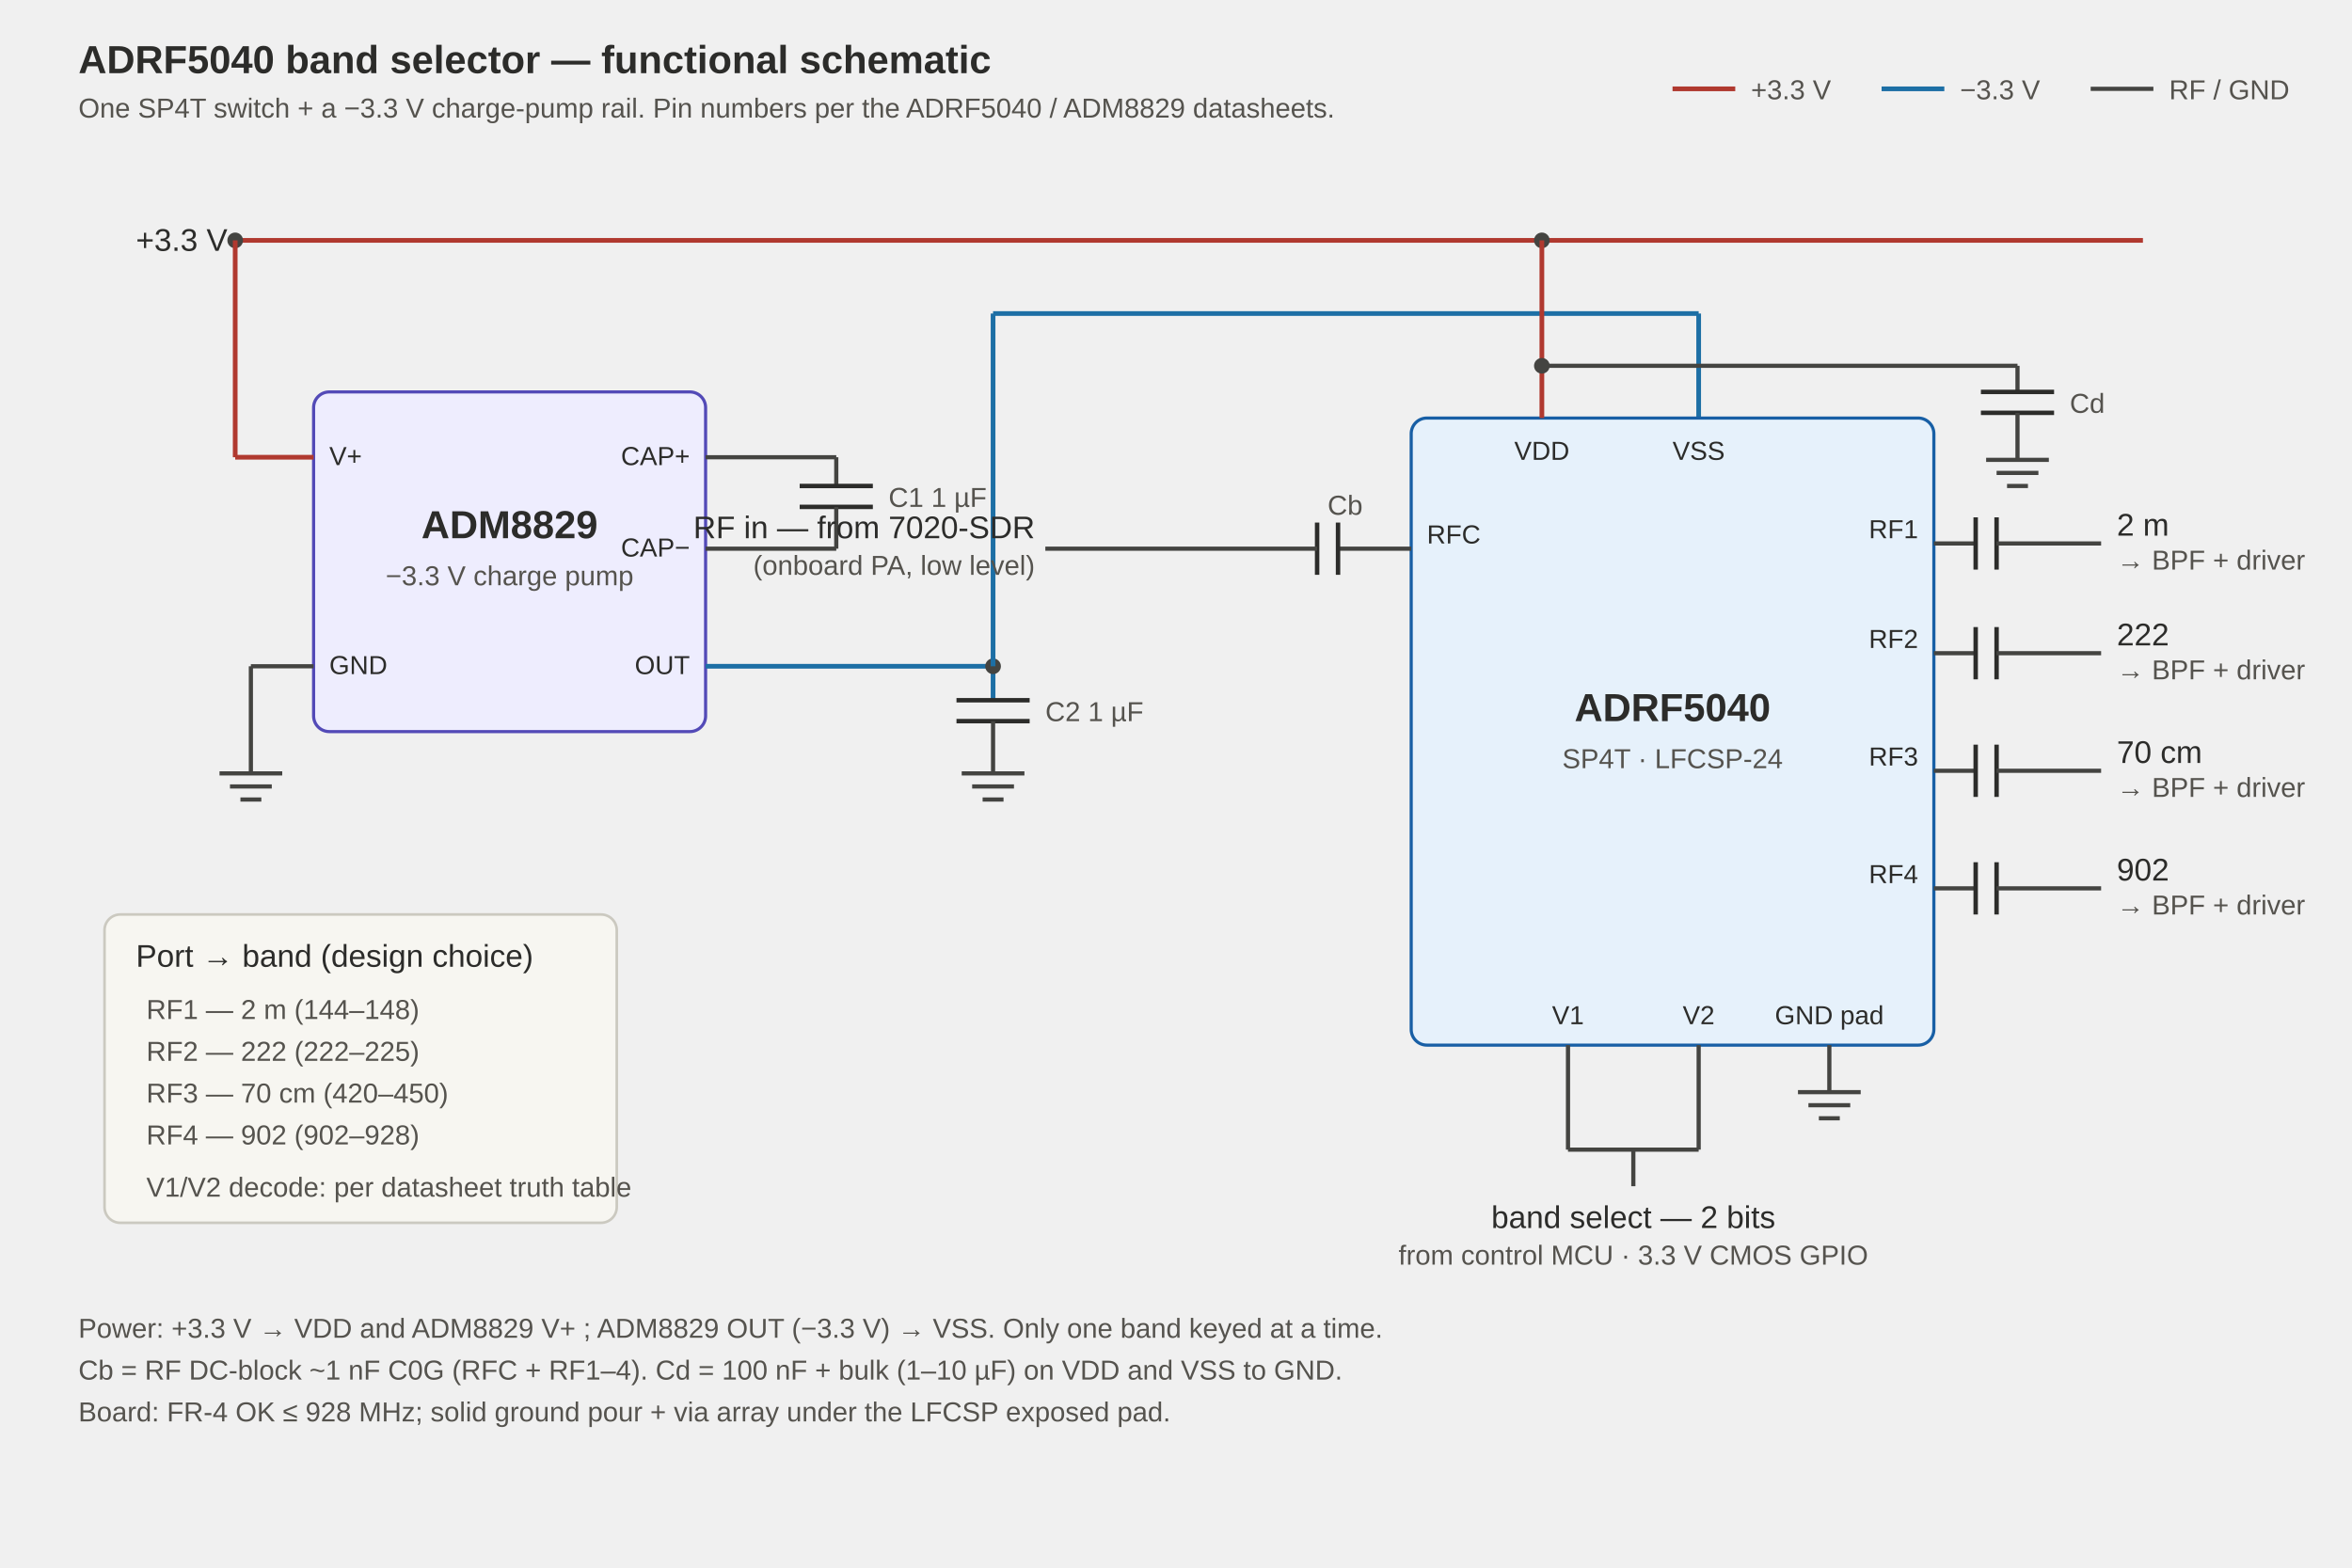
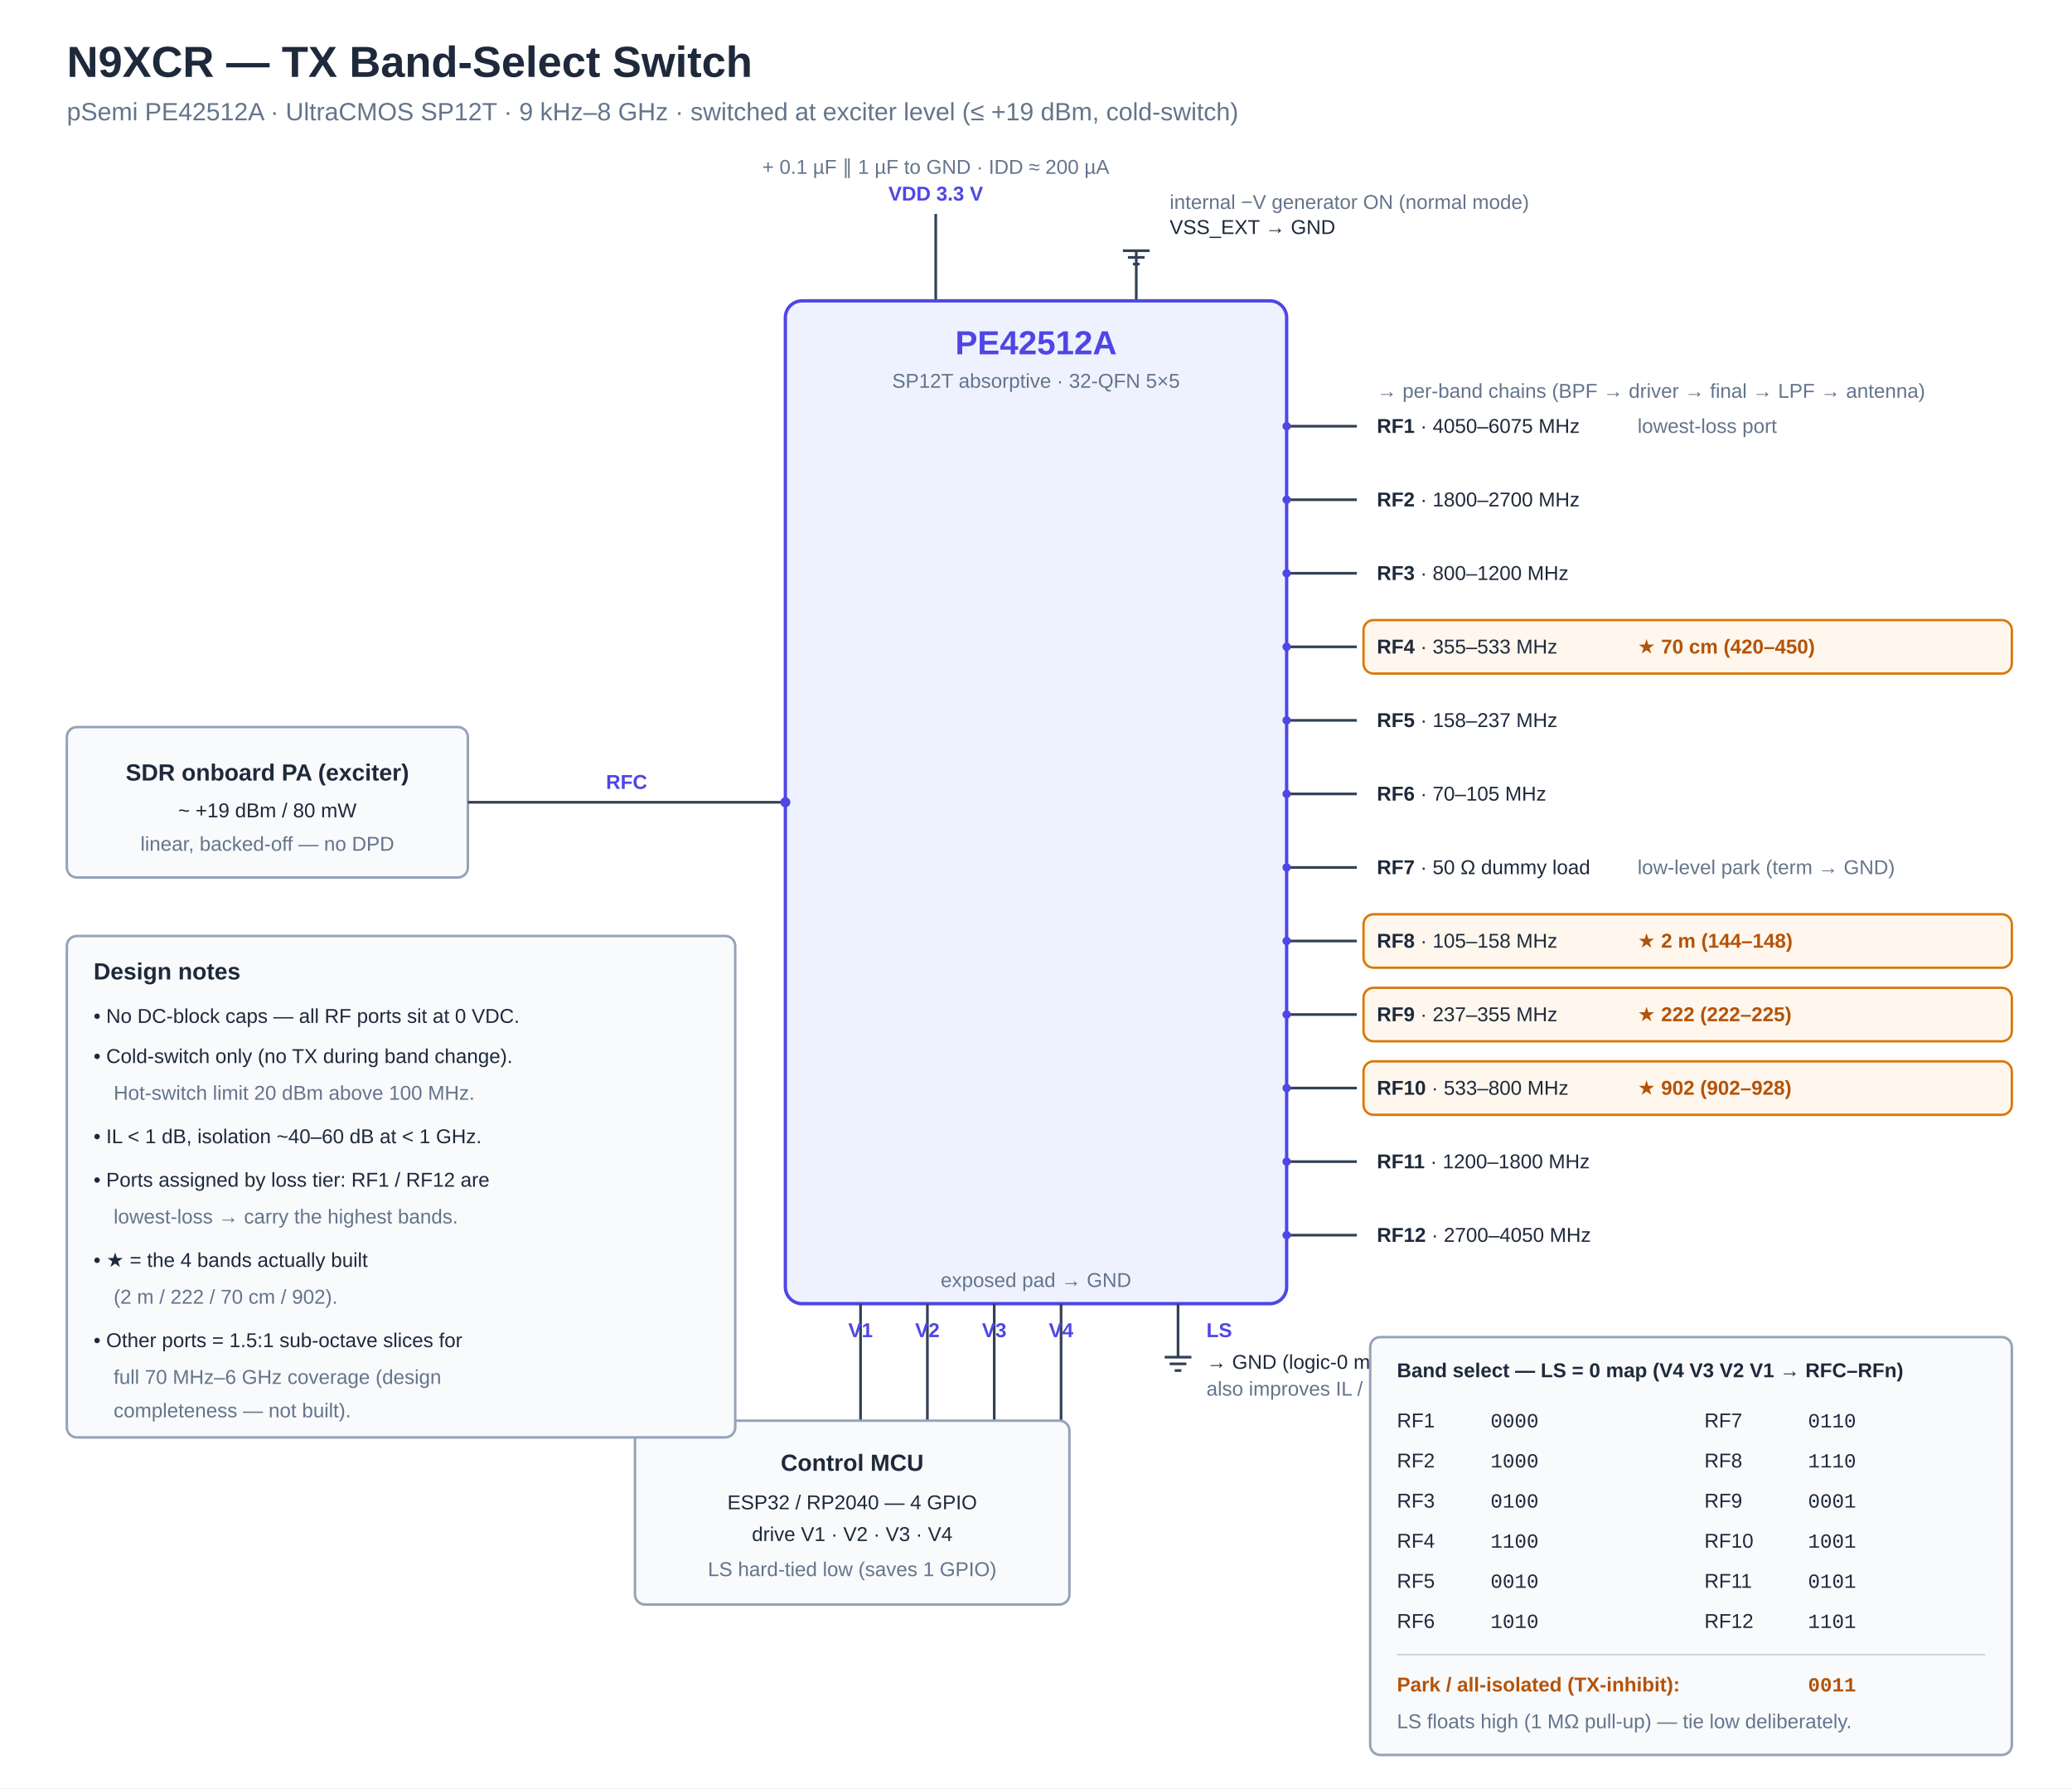
- <svg xmlns="http://www.w3.org/2000/svg" width="900" viewBox="0 0 900 600" role="img">
+ <svg xmlns="http://www.w3.org/2000/svg" viewBox="0 0 1240 1070" font-family="'Segoe UI',Arial,sans-serif">
  <style>
- text{font-family:Arial,Helvetica,sans-serif}
- .tb{font-size:15px;font-weight:600;fill:#2C2C2A}
- .t{font-size:12px;fill:#2C2C2A}
- .ts{font-size:10.5px;fill:#55534e}
- .pin{font-size:10px;fill:#2C2C2A}
- .ic{fill:#E6F1FB;stroke:#185FA5;stroke-width:1.2}
- .ic2{fill:#EEEDFE;stroke:#534AB7;stroke-width:1.2}
- .w{stroke:#444441;stroke-width:1.6;fill:none}
- .wr{stroke:#b0392f;stroke-width:1.8;fill:none}
- .wn{stroke:#1d6fa5;stroke-width:1.8;fill:none}
- .cap{stroke:#2C2C2A;stroke-width:1.7;fill:none}
- .dot{fill:#444441}
+  .bg{fill:#ffffff}
+  .chip{fill:#eef2ff;stroke:#4f46e5;stroke-width:2}
+  .box{fill:#f8fafc;stroke:#94a3b8;stroke-width:1.5}
+  .live{fill:#fff7ed;stroke:#d97706;stroke-width:1.4}
+  .wire{stroke:#334155;stroke-width:1.6;fill:none}
+  .gnd{stroke:#334155;stroke-width:1.6;fill:none}
+  .t{fill:#1e293b}
+  .tb{fill:#1e293b;font-weight:600}
+  .tg{fill:#64748b}
+  .tm{fill:#b45309;font-weight:600}
+  .ti{fill:#4f46e5;font-weight:600}
+  .mono{font-family:'Consolas','Courier New',monospace}
+  .s{font-size:12px}
+  .m{font-size:14px}
</style>
-   <text class="tb" x="30" y="28">ADRF5040 band selector — functional schematic</text>
-   <text class="ts" x="30" y="45">One SP4T switch + a −3.3 V charge-pump rail. Pin numbers per the ADRF5040 / ADM8829 datasheets.</text>
-   <line class="wr" x1="640" y1="34" x2="664" y2="34" />
-   <text class="ts" x="670" y="38">+3.3 V</text>
-   <line class="wn" x1="720" y1="34" x2="744" y2="34" />
-   <text class="ts" x="750" y="38">−3.3 V</text>
-   <line class="w" x1="800" y1="34" x2="824" y2="34" />
-   <text class="ts" x="830" y="38">RF / GND</text>
-   <line class="wr" x1="90" y1="92" x2="820" y2="92" />
-   <text class="t" x="52" y="96">+3.3 V</text>
-   <circle class="dot" cx="90" cy="92" r="3" />
-   <circle class="dot" cx="590" cy="92" r="3" />
-   <rect class="ic2" x="120" y="150" width="150" height="130" rx="6" />
-   <text class="tb" x="195" y="206" text-anchor="middle">ADM8829</text>
-   <text class="ts" x="195" y="224" text-anchor="middle">−3.3 V charge pump</text>
-   <text class="pin" x="126" y="178">V+</text>
-   <line class="wr" x1="120" y1="175" x2="90" y2="175" />
-   <line class="wr" x1="90" y1="175" x2="90" y2="92" />
-   <text class="pin" x="126" y="258">GND</text>
-   <line class="w" x1="120" y1="255" x2="96" y2="255" />
-   <line class="w" x1="96" y1="255" x2="96" y2="296" />
-   <line class="w" x1="84" y1="296" x2="108" y2="296" />
-   <line class="w" x1="88" y1="301" x2="104" y2="301" />
-   <line class="w" x1="92" y1="306" x2="100" y2="306" />
-   <text class="pin" x="264" y="178" text-anchor="end">CAP+</text>
-   <text class="pin" x="264" y="213" text-anchor="end">CAP−</text>
-   <line class="w" x1="270" y1="175" x2="320" y2="175" />
-   <line class="w" x1="320" y1="175" x2="320" y2="186" />
-   <line class="cap" x1="306" y1="186" x2="334" y2="186" />
-   <line class="cap" x1="306" y1="194" x2="334" y2="194" />
-   <line class="w" x1="320" y1="194" x2="320" y2="210" />
-   <line class="w" x1="270" y1="210" x2="320" y2="210" />
-   <text class="ts" x="340" y="194">C1 1 µF</text>
-   <text class="pin" x="264" y="258" text-anchor="end">OUT</text>
-   <line class="wn" x1="270" y1="255" x2="380" y2="255" />
-   <line class="wn" x1="380" y1="255" x2="380" y2="268" />
-   <line class="cap" x1="366" y1="268" x2="394" y2="268" />
-   <line class="cap" x1="366" y1="276" x2="394" y2="276" />
-   <line class="w" x1="380" y1="276" x2="380" y2="296" />
-   <line class="w" x1="368" y1="296" x2="392" y2="296" />
-   <line class="w" x1="372" y1="301" x2="388" y2="301" />
-   <line class="w" x1="376" y1="306" x2="384" y2="306" />
-   <text class="ts" x="400" y="276">C2 1 µF</text>
-   <circle class="dot" cx="380" cy="255" r="3" />
-   <line class="wn" x1="380" y1="255" x2="380" y2="120" />
-   <line class="wn" x1="380" y1="120" x2="650" y2="120" />
-   <line class="wn" x1="650" y1="120" x2="650" y2="160" />
-   <rect class="ic" x="540" y="160" width="200" height="240" rx="6" />
-   <text class="tb" x="640" y="276" text-anchor="middle">ADRF5040</text>
-   <text class="ts" x="640" y="294" text-anchor="middle">SP4T · LFCSP-24</text>
-   <text class="pin" x="590" y="176" text-anchor="middle">VDD</text>
-   <line class="wr" x1="590" y1="160" x2="590" y2="92" />
-   <circle class="dot" cx="590" cy="140" r="3" />
-   <line class="w" x1="590" y1="140" x2="772" y2="140" />
-   <line class="w" x1="772" y1="140" x2="772" y2="150" />
-   <line class="cap" x1="758" y1="150" x2="786" y2="150" />
-   <line class="cap" x1="758" y1="158" x2="786" y2="158" />
-   <line class="w" x1="772" y1="158" x2="772" y2="176" />
-   <line class="w" x1="760" y1="176" x2="784" y2="176" />
-   <line class="w" x1="764" y1="181" x2="780" y2="181" />
-   <line class="w" x1="768" y1="186" x2="776" y2="186" />
-   <text class="ts" x="792" y="158">Cd</text>
-   <text class="pin" x="650" y="176" text-anchor="middle">VSS</text>
-   <text class="pin" x="546" y="208">RFC</text>
-   <line class="w" x1="540" y1="210" x2="512" y2="210" />
-   <line class="cap" x1="512" y1="200" x2="512" y2="220" />
-   <line class="cap" x1="504" y1="200" x2="504" y2="220" />
-   <line class="w" x1="504" y1="210" x2="400" y2="210" />
-   <text class="ts" x="508" y="197">Cb</text>
-   <text class="t" x="396" y="206" text-anchor="end">RF in — from 7020-SDR</text>
-   <text class="ts" x="396" y="220" text-anchor="end">(onboard PA, low level)</text>
-   <g>
-     <text class="pin" x="734" y="206" text-anchor="end">RF1</text>
-     <line class="w" x1="740" y1="208" x2="756" y2="208" />
-     <line class="cap" x1="756" y1="198" x2="756" y2="218" />
-     <line class="cap" x1="764" y1="198" x2="764" y2="218" />
-     <line class="w" x1="764" y1="208" x2="804" y2="208" />
-     <text class="t" x="810" y="205">2 m</text>
-     <text class="ts" x="810" y="218">→ BPF + driver</text>
-   </g>
-   <g>
-     <text class="pin" x="734" y="248" text-anchor="end">RF2</text>
-     <line class="w" x1="740" y1="250" x2="756" y2="250" />
-     <line class="cap" x1="756" y1="240" x2="756" y2="260" />
-     <line class="cap" x1="764" y1="240" x2="764" y2="260" />
-     <line class="w" x1="764" y1="250" x2="804" y2="250" />
-     <text class="t" x="810" y="247">222</text>
-     <text class="ts" x="810" y="260">→ BPF + driver</text>
-   </g>
-   <g>
-     <text class="pin" x="734" y="293" text-anchor="end">RF3</text>
-     <line class="w" x1="740" y1="295" x2="756" y2="295" />
-     <line class="cap" x1="756" y1="285" x2="756" y2="305" />
-     <line class="cap" x1="764" y1="285" x2="764" y2="305" />
-     <line class="w" x1="764" y1="295" x2="804" y2="295" />
-     <text class="t" x="810" y="292">70 cm</text>
-     <text class="ts" x="810" y="305">→ BPF + driver</text>
-   </g>
-   <g>
-     <text class="pin" x="734" y="338" text-anchor="end">RF4</text>
-     <line class="w" x1="740" y1="340" x2="756" y2="340" />
-     <line class="cap" x1="756" y1="330" x2="756" y2="350" />
-     <line class="cap" x1="764" y1="330" x2="764" y2="350" />
-     <line class="w" x1="764" y1="340" x2="804" y2="340" />
-     <text class="t" x="810" y="337">902</text>
-     <text class="ts" x="810" y="350">→ BPF + driver</text>
-   </g>
-   <text class="pin" x="600" y="392" text-anchor="middle">V1</text>
-   <text class="pin" x="650" y="392" text-anchor="middle">V2</text>
-   <line class="w" x1="600" y1="400" x2="600" y2="440" />
-   <line class="w" x1="650" y1="400" x2="650" y2="440" />
-   <line class="w" x1="600" y1="440" x2="650" y2="440" />
-   <line class="w" x1="625" y1="440" x2="625" y2="454" />
-   <text class="t" x="625" y="470" text-anchor="middle">band select — 2 bits</text>
-   <text class="ts" x="625" y="484" text-anchor="middle">from control MCU · 3.3 V CMOS GPIO</text>
-   <text class="pin" x="700" y="392" text-anchor="middle">GND pad</text>
-   <line class="w" x1="700" y1="400" x2="700" y2="418" />
-   <line class="w" x1="688" y1="418" x2="712" y2="418" />
-   <line class="w" x1="692" y1="423" x2="708" y2="423" />
-   <line class="w" x1="696" y1="428" x2="704" y2="428" />
-   <rect x="40" y="350" width="196" height="118" rx="6" fill="#F7F6F1" stroke="#cbc9c0" stroke-width="1" />
-   <text class="t" x="52" y="370">Port → band (design choice)</text>
-   <text class="ts" x="56" y="390">RF1 — 2 m (144–148)</text>
-   <text class="ts" x="56" y="406">RF2 — 222 (222–225)</text>
-   <text class="ts" x="56" y="422">RF3 — 70 cm (420–450)</text>
-   <text class="ts" x="56" y="438">RF4 — 902 (902–928)</text>
-   <text class="ts" x="56" y="458">V1/V2 decode: per datasheet truth table</text>
-   <text class="ts" x="30" y="512">Power: +3.3 V → VDD and ADM8829 V+ ;  ADM8829 OUT (−3.3 V) → VSS.  Only one band keyed at a time.</text>
-   <text class="ts" x="30" y="528">Cb = RF DC-block ~1 nF C0G (RFC + RF1–4).  Cd = 100 nF + bulk (1–10 µF) on VDD and VSS to GND.</text>
-   <text class="ts" x="30" y="544">Board: FR-4 OK ≤ 928 MHz; solid ground pour + via array under the LFCSP exposed pad.</text>
+   <rect class="bg" x="0" y="0" width="1240" height="1070" />
+   <text x="40" y="46" class="tb" font-size="26">N9XCR — TX Band-Select Switch</text>
+   <text x="40" y="72" class="tg" font-size="15">pSemi PE42512A · UltraCMOS SP12T · 9 kHz–8 GHz · switched at exciter level (≤ +19 dBm, cold-switch)</text>
+   <path class="wire" d="M560 180 V128" />
+   <text x="560" y="120" text-anchor="middle" class="ti s">VDD 3.3 V</text>
+   <text x="560" y="104" text-anchor="middle" class="tg s">+ 0.1 µF ∥ 1 µF to GND · IDD ≈ 200 µA</text>
+   <path class="wire" d="M680 180 V150" />
+   <path class="gnd" d="M672 150 h16 M675 154 h10 M678 158 h4" />
+   <text x="700" y="140" class="t s">VSS_EXT → GND</text>
+   <text x="700" y="125" class="tg s">internal −V generator ON (normal mode)</text>
+   <rect class="chip" x="470" y="180" width="300" height="600" rx="10" />
+   <text x="620" y="212" text-anchor="middle" class="ti" font-size="20">PE42512A</text>
+   <text x="620" y="232" text-anchor="middle" class="tg s">SP12T absorptive · 32-QFN 5×5</text>
+   <text x="620" y="770" text-anchor="middle" class="tg s">exposed pad → GND</text>
+   <rect class="box" x="40" y="435" width="240" height="90" rx="6" />
+   <text x="160" y="467" text-anchor="middle" class="tb m">SDR onboard PA (exciter)</text>
+   <text x="160" y="489" text-anchor="middle" class="t s">~ +19 dBm / 80 mW</text>
+   <text x="160" y="509" text-anchor="middle" class="tg s">linear, backed-off — no DPD</text>
+   <path class="wire" d="M280 480 H470" />
+   <circle cx="470" cy="480" r="3" fill="#4f46e5" />
+   <text x="375" y="472" text-anchor="middle" class="ti s">RFC</text>
+   <text x="824" y="238" class="tg s">→ per-band chains (BPF → driver → final → LPF → antenna)</text>
+   <rect class="live" x="816" y="371" width="388" height="32" rx="6" />
+   <rect class="live" x="816" y="547" width="388" height="32" rx="6" />
+   <rect class="live" x="816" y="591" width="388" height="32" rx="6" />
+   <rect class="live" x="816" y="635" width="388" height="32" rx="6" />
+   <path class="wire" d="M770 255 H812" />
+   <circle cx="770" cy="255" r="2.5" fill="#4f46e5" />
+   <text x="824" y="259" class="t s">
+     <tspan class="tb">RF1</tspan> · 4050–6075 MHz</text>
+   <text x="980" y="259" class="tg s">lowest-loss port</text>
+   <path class="wire" d="M770 299 H812" />
+   <circle cx="770" cy="299" r="2.5" fill="#4f46e5" />
+   <text x="824" y="303" class="t s">
+     <tspan class="tb">RF2</tspan> · 1800–2700 MHz</text>
+   <path class="wire" d="M770 343 H812" />
+   <circle cx="770" cy="343" r="2.5" fill="#4f46e5" />
+   <text x="824" y="347" class="t s">
+     <tspan class="tb">RF3</tspan> · 800–1200 MHz</text>
+   <path class="wire" d="M770 387 H812" />
+   <circle cx="770" cy="387" r="2.5" fill="#4f46e5" />
+   <text x="824" y="391" class="t s">
+     <tspan class="tb">RF4</tspan> · 355–533 MHz</text>
+   <text x="980" y="391" class="tm s">★ 70 cm (420–450)</text>
+   <path class="wire" d="M770 431 H812" />
+   <circle cx="770" cy="431" r="2.5" fill="#4f46e5" />
+   <text x="824" y="435" class="t s">
+     <tspan class="tb">RF5</tspan> · 158–237 MHz</text>
+   <path class="wire" d="M770 475 H812" />
+   <circle cx="770" cy="475" r="2.5" fill="#4f46e5" />
+   <text x="824" y="479" class="t s">
+     <tspan class="tb">RF6</tspan> · 70–105 MHz</text>
+   <path class="wire" d="M770 519 H812" />
+   <circle cx="770" cy="519" r="2.5" fill="#4f46e5" />
+   <text x="824" y="523" class="t s">
+     <tspan class="tb">RF7</tspan> · 50 Ω dummy load</text>
+   <text x="980" y="523" class="tg s">low-level park (term → GND)</text>
+   <path class="wire" d="M770 563 H812" />
+   <circle cx="770" cy="563" r="2.5" fill="#4f46e5" />
+   <text x="824" y="567" class="t s">
+     <tspan class="tb">RF8</tspan> · 105–158 MHz</text>
+   <text x="980" y="567" class="tm s">★ 2 m (144–148)</text>
+   <path class="wire" d="M770 607 H812" />
+   <circle cx="770" cy="607" r="2.5" fill="#4f46e5" />
+   <text x="824" y="611" class="t s">
+     <tspan class="tb">RF9</tspan> · 237–355 MHz</text>
+   <text x="980" y="611" class="tm s">★ 222 (222–225)</text>
+   <path class="wire" d="M770 651 H812" />
+   <circle cx="770" cy="651" r="2.5" fill="#4f46e5" />
+   <text x="824" y="655" class="t s">
+     <tspan class="tb">RF10</tspan> · 533–800 MHz</text>
+   <text x="980" y="655" class="tm s">★ 902 (902–928)</text>
+   <path class="wire" d="M770 695 H812" />
+   <circle cx="770" cy="695" r="2.5" fill="#4f46e5" />
+   <text x="824" y="699" class="t s">
+     <tspan class="tb">RF11</tspan> · 1200–1800 MHz</text>
+   <path class="wire" d="M770 739 H812" />
+   <circle cx="770" cy="739" r="2.5" fill="#4f46e5" />
+   <text x="824" y="743" class="t s">
+     <tspan class="tb">RF12</tspan> · 2700–4050 MHz</text>
+   <path class="wire" d="M515 780 V850" />
+   <path class="wire" d="M555 780 V850" />
+   <path class="wire" d="M595 780 V850" />
+   <path class="wire" d="M635 780 V850" />
+   <text x="515" y="800" text-anchor="middle" class="ti s">V1</text>
+   <text x="555" y="800" text-anchor="middle" class="ti s">V2</text>
+   <text x="595" y="800" text-anchor="middle" class="ti s">V3</text>
+   <text x="635" y="800" text-anchor="middle" class="ti s">V4</text>
+   <path class="wire" d="M705 780 V812" />
+   <path class="gnd" d="M697 812 h16 M700 816 h10 M703 820 h4" />
+   <text x="722" y="800" class="ti s">LS</text>
+   <text x="722" y="819" class="t s">→ GND (logic-0 map)</text>
+   <text x="722" y="835" class="tg s">also improves IL / isolation</text>
+   <rect class="box" x="380" y="850" width="260" height="110" rx="6" />
+   <text x="510" y="880" text-anchor="middle" class="tb m">Control MCU</text>
+   <text x="510" y="903" text-anchor="middle" class="t s">ESP32 / RP2040 — 4 GPIO</text>
+   <text x="510" y="922" text-anchor="middle" class="t s">drive V1 · V2 · V3 · V4</text>
+   <text x="510" y="943" text-anchor="middle" class="tg s">LS hard-tied low (saves 1 GPIO)</text>
+   <rect class="box" x="820" y="800" width="384" height="250" rx="6" />
+   <text x="836" y="824" class="tb s">Band select — LS = 0 map  (V4 V3 V2 V1 → RFC–RFn)</text>
+   <text x="836" y="854" class="t s">RF1</text>
+   <text x="892" y="854" class="t s mono">0000</text>
+   <text x="836" y="878" class="t s">RF2</text>
+   <text x="892" y="878" class="t s mono">1000</text>
+   <text x="836" y="902" class="t s">RF3</text>
+   <text x="892" y="902" class="t s mono">0100</text>
+   <text x="836" y="926" class="t s">RF4</text>
+   <text x="892" y="926" class="t s mono">1100</text>
+   <text x="836" y="950" class="t s">RF5</text>
+   <text x="892" y="950" class="t s mono">0010</text>
+   <text x="836" y="974" class="t s">RF6</text>
+   <text x="892" y="974" class="t s mono">1010</text>
+   <text x="1020" y="854" class="t s">RF7</text>
+   <text x="1082" y="854" class="t s mono">0110</text>
+   <text x="1020" y="878" class="t s">RF8</text>
+   <text x="1082" y="878" class="t s mono">1110</text>
+   <text x="1020" y="902" class="t s">RF9</text>
+   <text x="1082" y="902" class="t s mono">0001</text>
+   <text x="1020" y="926" class="t s">RF10</text>
+   <text x="1082" y="926" class="t s mono">1001</text>
+   <text x="1020" y="950" class="t s">RF11</text>
+   <text x="1082" y="950" class="t s mono">0101</text>
+   <text x="1020" y="974" class="t s">RF12</text>
+   <text x="1082" y="974" class="t s mono">1101</text>
+   <line x1="836" y1="990" x2="1188" y2="990" stroke="#cbd5e1" stroke-width="1" />
+   <text x="836" y="1012" class="tm s">Park / all-isolated (TX-inhibit):</text>
+   <text x="1082" y="1012" class="tm s mono">0011</text>
+   <text x="836" y="1034" class="tg s">LS floats high (1 MΩ pull-up) — tie low deliberately.</text>
+   <rect class="box" x="40" y="560" width="400" height="300" rx="6" />
+   <text x="56" y="586" class="tb m">Design notes</text>
+   <text x="56" y="612" class="t s">• No DC-block caps — all RF ports sit at 0 VDC.</text>
+   <text x="56" y="636" class="t s">• Cold-switch only (no TX during band change).</text>
+   <text x="68" y="658" class="tg s">Hot-switch limit 20 dBm above 100 MHz.</text>
+   <text x="56" y="684" class="t s">• IL &lt; 1 dB, isolation ~40–60 dB at &lt; 1 GHz.</text>
+   <text x="56" y="710" class="t s">• Ports assigned by loss tier: RF1 / RF12 are</text>
+   <text x="68" y="732" class="tg s">lowest-loss → carry the highest bands.</text>
+   <text x="56" y="758" class="t s">• ★ = the 4 bands actually built</text>
+   <text x="68" y="780" class="tg s">(2 m / 222 / 70 cm / 902).</text>
+   <text x="56" y="806" class="t s">• Other ports = 1.5:1 sub-octave slices for</text>
+   <text x="68" y="828" class="tg s">full 70 MHz–6 GHz coverage (design</text>
+   <text x="68" y="848" class="tg s">completeness — not built).</text>
</svg>
